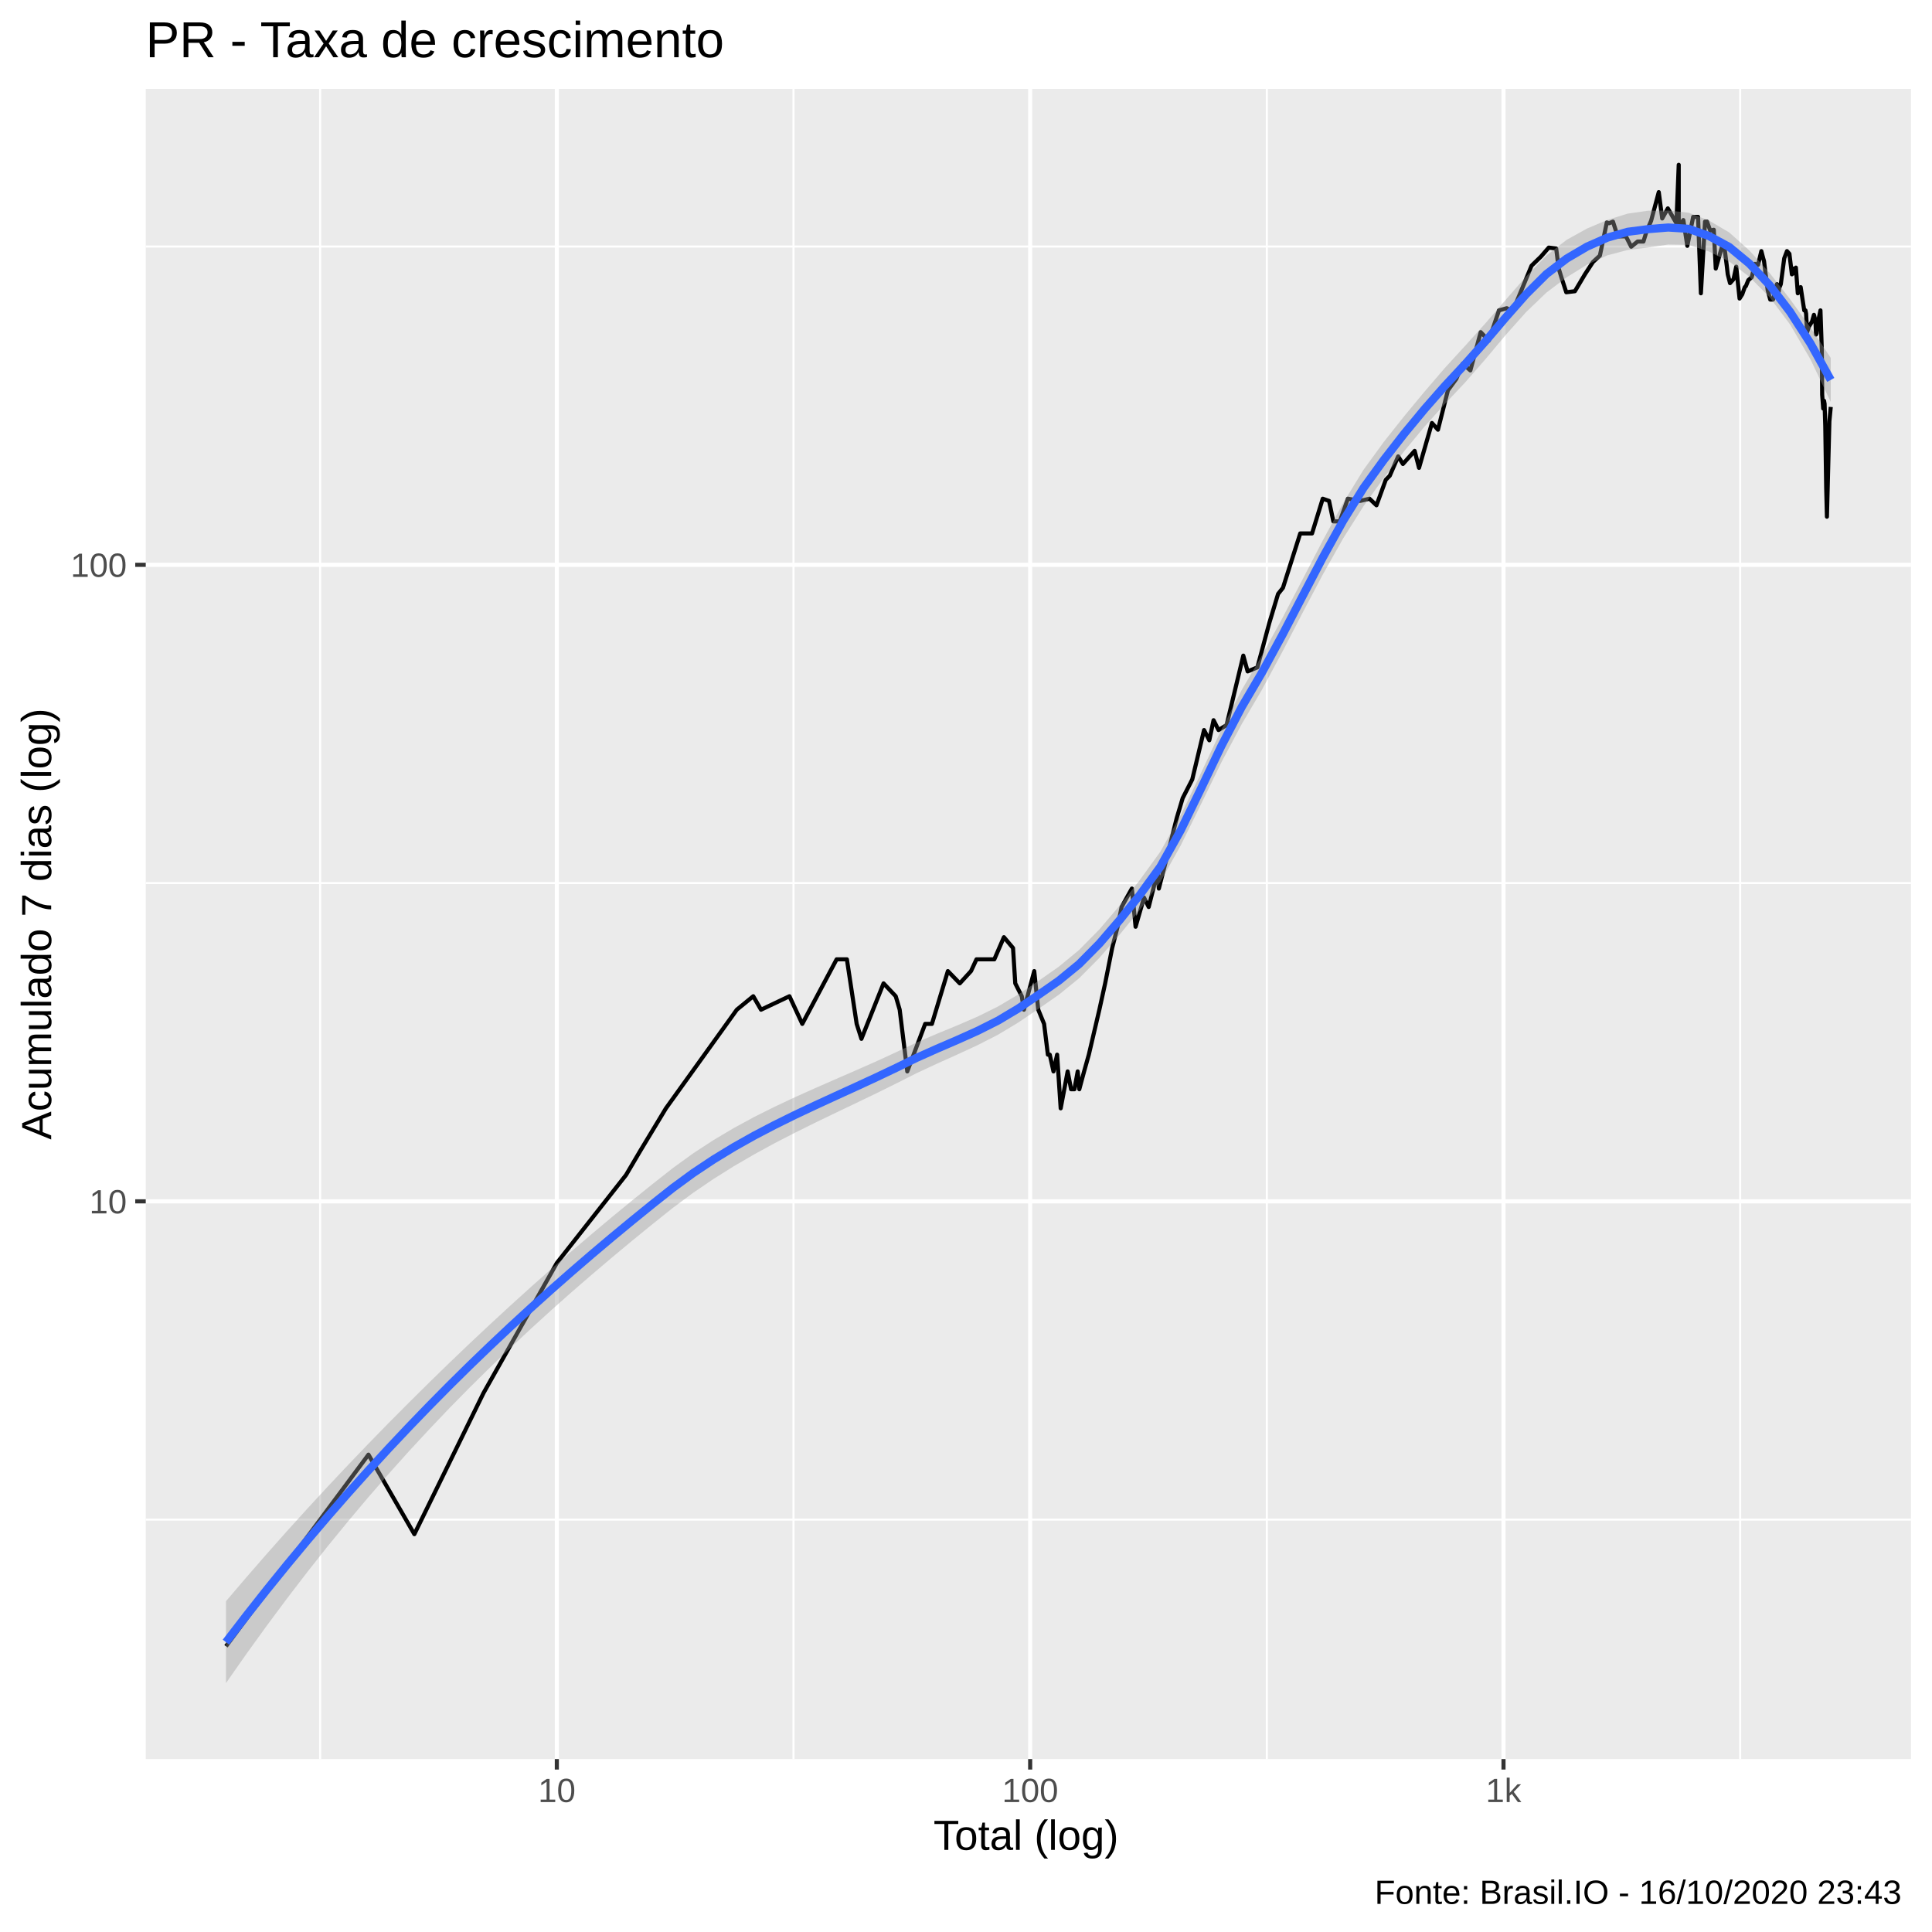
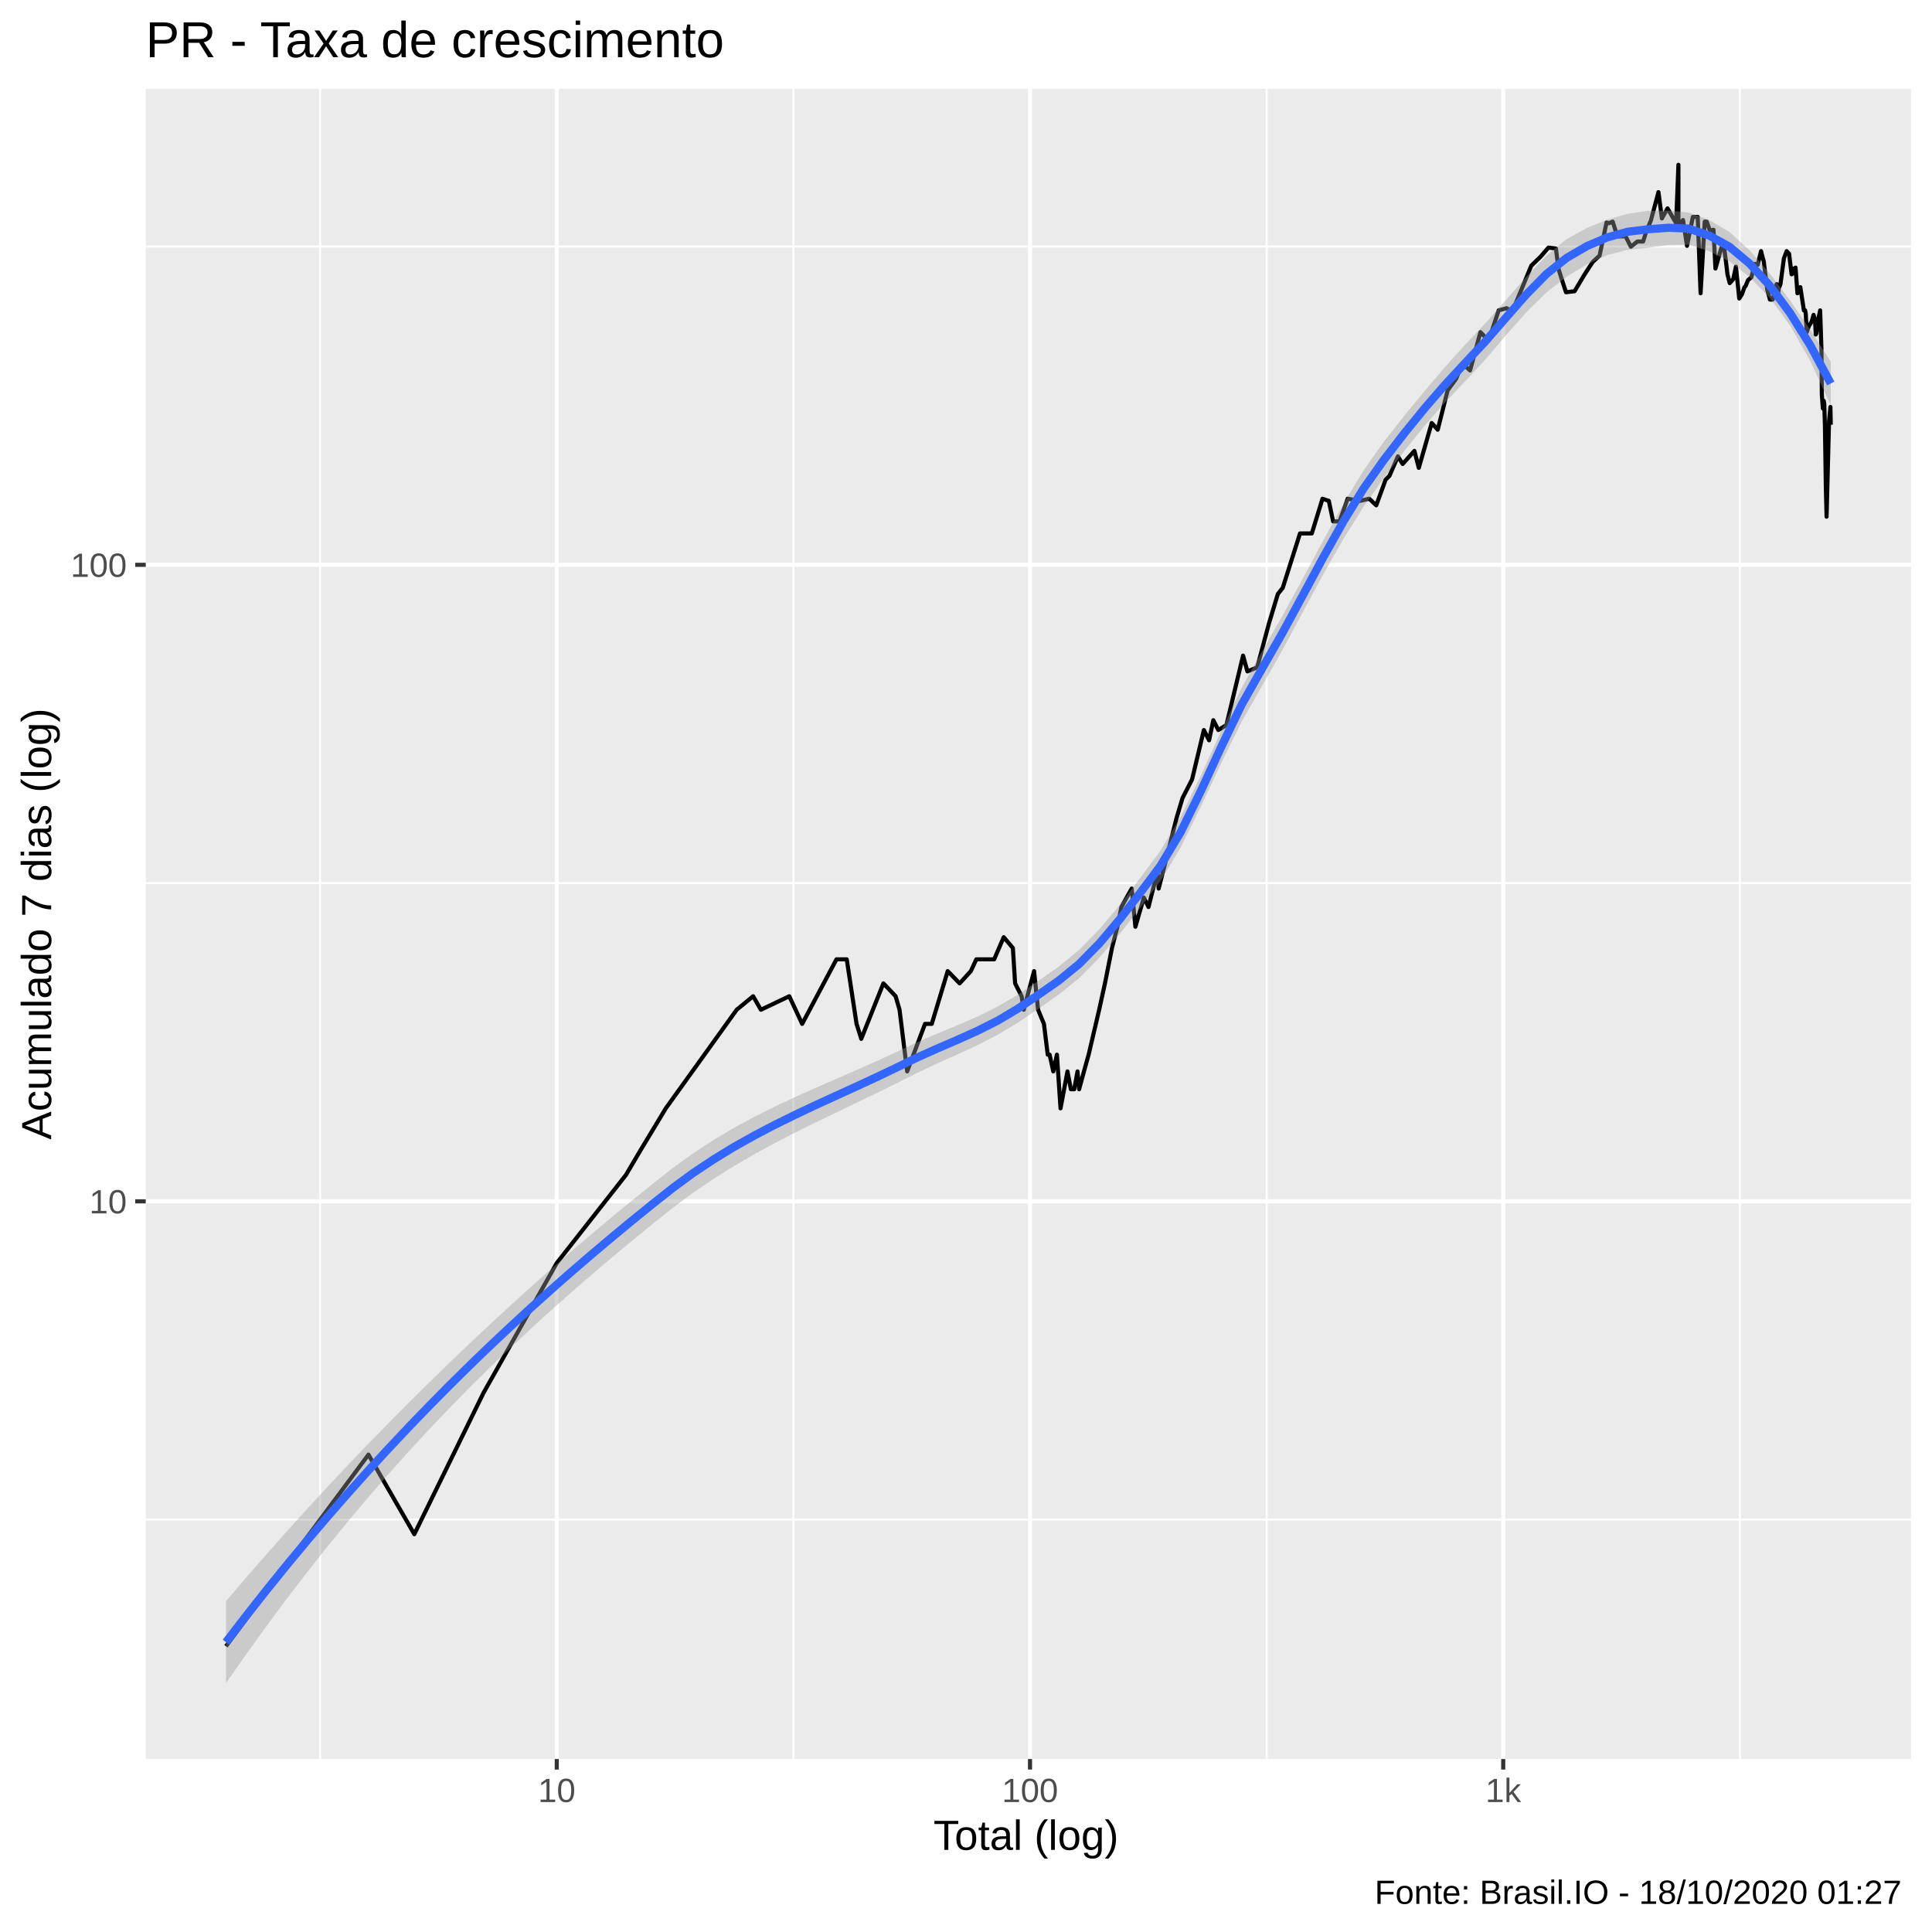
<svg xmlns="http://www.w3.org/2000/svg" viewBox="0 0 504.00 504.00">
  <defs>
    <style type="text/css">
    line, polyline, polygon, path, rect, circle {
      fill: none;
      stroke: #000000;
      stroke-linecap: round;
      stroke-linejoin: round;
      stroke-miterlimit: 10.00;
    }
  </style>
  </defs>
  <rect width="100%" height="100%" style="stroke: none; fill: #FFFFFF;" />
  <rect x="-0" y="0.00" width="504.00" height="504.00" style="stroke-width: 1.07; stroke: #FFFFFF; fill: #FFFFFF;" />
  <defs>
    <clipPath id="cpMzguMDJ8NDk4LjUyfDQ1OC44OHwyMy4xOQ==">
      <rect x="38.02" y="23.19" width="460.50" height="435.69" />
    </clipPath>
  </defs>
  <rect x="38.02" y="23.19" width="460.50" height="435.69" style="stroke-width: 1.07; stroke: none; fill: #EBEBEB;" clip-path="url(#cpMzguMDJ8NDk4LjUyfDQ1OC44OHwyMy4xOQ==)" />
  <polyline points="38.02,396.42 498.52,396.42 " style="stroke-width: 0.53; stroke: #FFFFFF; stroke-linecap: butt;" clip-path="url(#cpMzguMDJ8NDk4LjUyfDQ1OC44OHwyMy4xOQ==)" />
-   <polyline points="38.02,230.36 498.52,230.36 " style="stroke-width: 0.53; stroke: #FFFFFF; stroke-linecap: butt;" clip-path="url(#cpMzguMDJ8NDk4LjUyfDQ1OC44OHwyMy4xOQ==)" />
+   <polyline points="38.02,230.37 498.52,230.37 " style="stroke-width: 0.53; stroke: #FFFFFF; stroke-linecap: butt;" clip-path="url(#cpMzguMDJ8NDk4LjUyfDQ1OC44OHwyMy4xOQ==)" />
  <polyline points="38.02,64.31 498.52,64.31 " style="stroke-width: 0.53; stroke: #FFFFFF; stroke-linecap: butt;" clip-path="url(#cpMzguMDJ8NDk4LjUyfDQ1OC44OHwyMy4xOQ==)" />
  <polyline points="83.52,458.88 83.52,23.19 " style="stroke-width: 0.53; stroke: #FFFFFF; stroke-linecap: butt;" clip-path="url(#cpMzguMDJ8NDk4LjUyfDQ1OC44OHwyMy4xOQ==)" />
-   <polyline points="207.00,458.88 207.00,23.19 " style="stroke-width: 0.53; stroke: #FFFFFF; stroke-linecap: butt;" clip-path="url(#cpMzguMDJ8NDk4LjUyfDQ1OC44OHwyMy4xOQ==)" />
-   <polyline points="330.48,458.88 330.48,23.19 " style="stroke-width: 0.53; stroke: #FFFFFF; stroke-linecap: butt;" clip-path="url(#cpMzguMDJ8NDk4LjUyfDQ1OC44OHwyMy4xOQ==)" />
-   <polyline points="453.96,458.88 453.96,23.19 " style="stroke-width: 0.53; stroke: #FFFFFF; stroke-linecap: butt;" clip-path="url(#cpMzguMDJ8NDk4LjUyfDQ1OC44OHwyMy4xOQ==)" />
+   <polyline points="206.97,458.88 206.97,23.19 " style="stroke-width: 0.53; stroke: #FFFFFF; stroke-linecap: butt;" clip-path="url(#cpMzguMDJ8NDk4LjUyfDQ1OC44OHwyMy4xOQ==)" />
+   <polyline points="330.43,458.88 330.43,23.19 " style="stroke-width: 0.53; stroke: #FFFFFF; stroke-linecap: butt;" clip-path="url(#cpMzguMDJ8NDk4LjUyfDQ1OC44OHwyMy4xOQ==)" />
+   <polyline points="453.88,458.88 453.88,23.19 " style="stroke-width: 0.53; stroke: #FFFFFF; stroke-linecap: butt;" clip-path="url(#cpMzguMDJ8NDk4LjUyfDQ1OC44OHwyMy4xOQ==)" />
  <polyline points="38.02,313.39 498.52,313.39 " style="stroke-width: 1.07; stroke: #FFFFFF; stroke-linecap: butt;" clip-path="url(#cpMzguMDJ8NDk4LjUyfDQ1OC44OHwyMy4xOQ==)" />
  <polyline points="38.02,147.34 498.52,147.34 " style="stroke-width: 1.07; stroke: #FFFFFF; stroke-linecap: butt;" clip-path="url(#cpMzguMDJ8NDk4LjUyfDQ1OC44OHwyMy4xOQ==)" />
-   <polyline points="145.26,458.88 145.26,23.19 " style="stroke-width: 1.07; stroke: #FFFFFF; stroke-linecap: butt;" clip-path="url(#cpMzguMDJ8NDk4LjUyfDQ1OC44OHwyMy4xOQ==)" />
-   <polyline points="268.74,458.88 268.74,23.19 " style="stroke-width: 1.07; stroke: #FFFFFF; stroke-linecap: butt;" clip-path="url(#cpMzguMDJ8NDk4LjUyfDQ1OC44OHwyMy4xOQ==)" />
-   <polyline points="392.22,458.88 392.22,23.19 " style="stroke-width: 1.07; stroke: #FFFFFF; stroke-linecap: butt;" clip-path="url(#cpMzguMDJ8NDk4LjUyfDQ1OC44OHwyMy4xOQ==)" />
-   <polyline points="58.95,429.46 58.95,429.46 58.95,429.46 80.70,400.22 80.70,400.22 80.70,400.22 96.12,379.47 108.09,400.22 126.14,363.38 145.26,329.48 163.31,306.52 167.01,300.24 173.72,289.13 192.21,263.40 196.50,259.89 198.53,263.40 205.94,259.89 209.29,267.10 218.25,250.26 220.93,250.26 223.48,267.10 224.72,271.00 230.49,256.53 233.67,259.89 234.70,263.40 236.68,279.50 241.35,267.10 243.11,267.10 247.27,253.33 250.38,256.53 253.31,253.33 254.73,250.26 256.10,250.26 259.39,250.26 261.89,244.48 264.27,247.31 264.85,256.53 266.55,259.89 267.11,263.40 269.80,253.33 270.85,263.40 272.37,267.10 273.36,275.13 273.85,275.13 274.82,279.50 275.77,275.13 276.70,289.13 278.52,279.50 279.41,284.15 280.28,284.15 281.14,279.50 281.56,284.15 282.81,279.50 284.04,275.13 286.79,263.40 288.30,256.53 290.13,247.31 291.55,241.76 292.59,236.61 293.95,234.16 295.27,231.80 296.24,241.76 298.44,234.16 299.66,236.61 302.02,227.29 302.31,231.80 304.56,223.05 306.97,213.42 308.53,208.20 311.02,203.34 314.10,190.45 315.47,193.12 316.58,187.88 317.88,190.45 319.98,189.15 324.34,171.03 325.47,175.15 328.01,174.10 331.12,162.53 333.41,154.94 334.68,153.35 339.19,139.16 342.27,139.16 345.06,130.10 346.71,130.67 347.83,136.01 349.52,136.01 351.62,130.10 354.84,130.67 357.26,130.10 359.08,131.82 361.51,125.16 362.55,124.11 364.74,119.06 365.98,121.04 369.04,117.62 370.18,122.05 373.55,110.35 375.12,112.10 377.72,101.81 379.92,98.81 381.58,94.87 383.57,96.63 386.27,86.65 388.39,88.86 391.03,80.97 393.07,80.40 394.58,81.26 396.79,75.97 399.53,69.32 402.00,66.92 404.02,64.59 405.96,64.82 406.62,70.06 407.39,72.57 408.59,76.24 410.84,75.97 413.46,71.56 415.55,68.35 417.36,66.68 419.17,58.03 419.75,58.24 420.77,57.82 422.02,61.67 424.16,61.67 425.53,64.36 427.20,63.01 428.72,63.01 429.53,60.37 430.72,57.61 432.72,50.12 433.62,56.99 435.09,54.36 437.33,58.24 437.93,42.99 437.93,59.08 439.13,57.41 440.17,64.13 441.70,56.58 442.97,56.58 443.71,76.51 444.79,57.82 445.31,57.82 446.14,60.15 447.07,59.94 447.59,70.06 449.15,64.59 449.83,64.36 450.43,69.08 450.72,71.56 451.31,73.86 452.23,72.83 452.93,69.57 453.80,77.88 454.50,76.78 455.16,74.91 455.45,74.65 456.08,73.08 456.97,72.32 457.83,68.83 458.62,69.08 459.48,65.51 459.97,67.39 460.18,68.11 460.57,71.30 461.14,75.71 461.80,78.15 462.53,78.15 463.54,74.12 463.83,77.33 464.14,75.17 464.56,74.12 465.45,67.39 466.17,65.51 466.80,66.21 467.45,71.56 467.80,70.06 468.02,71.30 468.49,69.81 468.99,76.51 469.74,74.91 470.19,77.88 470.67,80.97 470.99,80.97 471.16,81.84 471.41,86.65 471.94,85.11 472.70,83.90 473.20,82.13 473.59,83.60 473.75,87.27 473.93,86.96 474.28,83.90 474.90,80.97 475.25,91.13 475.35,102.97 475.62,106.57 475.84,104.55 475.98,105.35 476.16,111.22 476.40,127.32 476.59,134.79 477.23,109.92 477.59,106.16 " style="stroke-width: 1.07; stroke-linecap: butt;" clip-path="url(#cpMzguMDJ8NDk4LjUyfDQ1OC44OHwyMy4xOQ==)" />
-   <polygon points="58.95,417.71 64.25,411.50 69.55,405.41 74.85,399.44 80.15,393.59 85.45,387.85 90.75,382.22 96.05,376.69 101.35,371.25 106.65,365.92 111.95,360.67 117.24,355.52 122.54,350.45 127.84,345.48 133.14,340.59 138.44,335.79 143.74,331.09 149.04,326.47 154.34,321.94 159.64,317.49 164.94,313.14 170.24,308.87 175.54,304.70 180.83,300.87 186.13,297.41 191.43,294.27 196.73,291.39 202.03,288.74 207.33,286.25 212.63,283.87 217.93,281.55 223.23,279.24 228.53,276.90 233.83,274.46 239.13,271.95 244.43,269.67 249.72,267.49 255.02,265.20 260.32,262.58 265.62,259.44 270.92,255.88 276.22,252.17 281.52,247.80 286.82,242.42 292.12,236.20 297.42,229.47 302.72,222.15 308.02,212.62 313.31,201.64 318.61,190.35 323.91,180.02 329.21,170.98 334.51,161.29 339.81,151.13 345.11,140.92 350.41,131.19 355.71,122.54 361.01,115.26 366.31,108.57 371.61,102.17 376.90,96.01 382.20,90.22 387.50,84.34 392.80,78.20 398.10,72.13 403.40,66.68 408.70,62.56 414.00,59.62 419.30,57.38 424.60,55.73 429.90,54.97 435.20,54.92 440.49,55.49 445.79,57.51 451.09,60.63 456.39,65.37 461.69,71.27 466.99,78.07 472.29,85.43 477.59,93.36 477.59,104.86 472.29,93.73 466.99,84.66 461.69,77.60 456.39,72.24 451.09,68.21 445.79,65.61 440.49,63.88 435.20,63.79 429.90,64.58 424.60,65.22 419.30,66.61 414.00,69.05 408.70,72.34 403.40,76.34 398.10,81.43 392.80,87.38 387.50,93.71 382.20,99.78 376.90,105.40 371.61,111.29 366.31,117.71 361.01,124.65 355.71,132.03 350.41,140.42 345.11,149.82 339.81,159.85 334.51,170.07 329.21,179.92 323.91,188.93 318.61,198.90 313.31,209.78 308.02,220.54 302.72,230.02 297.42,237.25 292.12,243.77 286.82,249.85 281.52,255.18 276.22,259.49 270.92,263.17 265.62,266.76 260.32,269.94 255.02,272.65 249.72,275.10 244.43,277.48 239.13,279.95 233.83,282.63 228.53,285.25 223.23,287.80 217.93,290.33 212.63,292.89 207.33,295.52 202.03,298.25 196.73,301.15 191.43,304.23 186.13,307.56 180.83,311.16 175.54,315.09 170.24,319.32 164.94,323.64 159.64,328.05 154.34,332.55 149.04,337.14 143.74,341.85 138.44,346.68 133.14,351.63 127.84,356.72 122.54,361.95 117.24,367.34 111.95,372.90 106.65,378.62 101.35,384.53 96.05,390.63 90.75,396.93 85.45,403.42 80.15,410.12 74.85,417.03 69.55,424.16 64.25,431.50 58.95,439.07 " style="stroke-width: 0.00; stroke: none; fill: #999999; fill-opacity: 0.40;" clip-path="url(#cpMzguMDJ8NDk4LjUyfDQ1OC44OHwyMy4xOQ==)" />
-   <polyline points="58.95,417.71 64.25,411.50 69.55,405.41 74.85,399.44 80.15,393.59 85.45,387.85 90.75,382.22 96.05,376.69 101.35,371.25 106.65,365.92 111.95,360.67 117.24,355.52 122.54,350.45 127.84,345.48 133.14,340.59 138.44,335.79 143.74,331.09 149.04,326.47 154.34,321.94 159.64,317.49 164.94,313.14 170.24,308.87 175.54,304.70 180.83,300.87 186.13,297.41 191.43,294.27 196.73,291.39 202.03,288.74 207.33,286.25 212.63,283.87 217.93,281.55 223.23,279.24 228.53,276.90 233.83,274.46 239.13,271.95 244.43,269.67 249.72,267.49 255.02,265.20 260.32,262.58 265.62,259.44 270.92,255.88 276.22,252.17 281.52,247.80 286.82,242.42 292.12,236.20 297.42,229.47 302.72,222.15 308.02,212.62 313.31,201.64 318.61,190.35 323.91,180.02 329.21,170.98 334.51,161.29 339.81,151.13 345.11,140.92 350.41,131.19 355.71,122.54 361.01,115.26 366.31,108.57 371.61,102.17 376.90,96.01 382.20,90.22 387.50,84.34 392.80,78.20 398.10,72.13 403.40,66.68 408.70,62.56 414.00,59.62 419.30,57.38 424.60,55.73 429.90,54.97 435.20,54.92 440.49,55.49 445.79,57.51 451.09,60.63 456.39,65.37 461.69,71.27 466.99,78.07 472.29,85.43 477.59,93.36 " style="stroke-width: 2.13; stroke: none;" clip-path="url(#cpMzguMDJ8NDk4LjUyfDQ1OC44OHwyMy4xOQ==)" />
-   <polyline points="477.59,104.86 472.29,93.73 466.99,84.66 461.69,77.60 456.39,72.24 451.09,68.21 445.79,65.61 440.49,63.88 435.20,63.79 429.90,64.58 424.60,65.22 419.30,66.61 414.00,69.05 408.70,72.34 403.40,76.34 398.10,81.43 392.80,87.38 387.50,93.71 382.20,99.78 376.90,105.40 371.61,111.29 366.31,117.71 361.01,124.65 355.71,132.03 350.41,140.42 345.11,149.82 339.81,159.85 334.51,170.07 329.21,179.92 323.91,188.93 318.61,198.90 313.31,209.78 308.02,220.54 302.72,230.02 297.42,237.25 292.12,243.77 286.82,249.85 281.52,255.18 276.22,259.49 270.92,263.17 265.62,266.76 260.32,269.94 255.02,272.65 249.72,275.10 244.43,277.48 239.13,279.95 233.83,282.63 228.53,285.25 223.23,287.80 217.93,290.33 212.63,292.89 207.33,295.52 202.03,298.25 196.73,301.15 191.43,304.23 186.13,307.56 180.83,311.16 175.54,315.09 170.24,319.32 164.94,323.64 159.64,328.05 154.34,332.55 149.04,337.14 143.74,341.85 138.44,346.68 133.14,351.63 127.84,356.72 122.54,361.95 117.24,367.34 111.95,372.90 106.65,378.62 101.35,384.53 96.05,390.63 90.75,396.93 85.45,403.42 80.15,410.12 74.85,417.03 69.55,424.16 64.25,431.50 58.95,439.07 " style="stroke-width: 2.13; stroke: none;" clip-path="url(#cpMzguMDJ8NDk4LjUyfDQ1OC44OHwyMy4xOQ==)" />
-   <polyline points="58.95,428.39 64.25,421.50 69.55,414.78 74.85,408.24 80.15,401.86 85.45,395.64 90.75,389.57 96.05,383.66 101.35,377.89 106.65,372.27 111.95,366.78 117.24,361.43 122.54,356.20 127.84,351.10 133.14,346.11 138.44,341.24 143.74,336.47 149.04,331.81 154.34,327.24 159.64,322.77 164.94,318.39 170.24,314.09 175.54,309.89 180.83,306.01 186.13,302.48 191.43,299.25 196.73,296.27 202.03,293.50 207.33,290.88 212.63,288.38 217.93,285.94 223.23,283.52 228.53,281.07 233.83,278.55 239.13,275.95 244.43,273.58 249.72,271.30 255.02,268.92 260.32,266.26 265.62,263.10 270.92,259.52 276.22,255.83 281.52,251.49 286.82,246.14 292.12,239.98 297.42,233.36 302.72,226.08 308.02,216.58 313.31,205.71 318.61,194.62 323.91,184.47 329.21,175.45 334.51,165.68 339.81,155.49 345.11,145.37 350.41,135.81 355.71,127.28 361.01,119.96 366.31,113.14 371.61,106.73 376.90,100.70 382.20,95.00 387.50,89.03 392.80,82.79 398.10,76.78 403.40,71.51 408.70,67.45 414.00,64.34 419.30,62.00 424.60,60.47 429.90,59.78 435.20,59.35 440.49,59.69 445.79,61.56 451.09,64.42 456.39,68.80 461.69,74.44 466.99,81.37 472.29,89.58 477.59,99.11 " style="stroke-width: 2.13; stroke: #3366FF; stroke-linecap: butt;" clip-path="url(#cpMzguMDJ8NDk4LjUyfDQ1OC44OHwyMy4xOQ==)" />
+   <polyline points="145.24,458.88 145.24,23.19 " style="stroke-width: 1.07; stroke: #FFFFFF; stroke-linecap: butt;" clip-path="url(#cpMzguMDJ8NDk4LjUyfDQ1OC44OHwyMy4xOQ==)" />
+   <polyline points="268.70,458.88 268.70,23.19 " style="stroke-width: 1.07; stroke: #FFFFFF; stroke-linecap: butt;" clip-path="url(#cpMzguMDJ8NDk4LjUyfDQ1OC44OHwyMy4xOQ==)" />
+   <polyline points="392.15,458.88 392.15,23.19 " style="stroke-width: 1.07; stroke: #FFFFFF; stroke-linecap: butt;" clip-path="url(#cpMzguMDJ8NDk4LjUyfDQ1OC44OHwyMy4xOQ==)" />
+   <polyline points="58.95,429.46 58.95,429.46 58.95,429.46 80.69,400.22 80.69,400.22 80.69,400.22 96.12,379.47 108.08,400.22 126.12,363.38 145.24,329.49 163.28,306.52 166.98,300.25 173.69,289.13 192.18,263.41 196.47,259.89 198.50,263.41 205.90,259.89 209.26,267.10 218.21,250.26 220.89,250.26 223.45,267.10 224.68,271.00 230.45,256.53 233.64,259.89 234.66,263.41 236.65,279.50 241.31,267.10 243.07,267.10 247.23,253.33 250.34,256.53 253.27,253.33 254.69,250.26 256.06,250.26 259.35,250.26 261.84,244.48 264.23,247.31 264.81,256.53 266.51,259.89 267.07,263.41 269.76,253.33 270.80,263.41 272.33,267.10 273.32,275.13 273.81,275.13 274.77,279.50 275.72,275.13 276.66,289.13 278.47,279.50 279.36,284.15 280.23,284.15 281.09,279.50 281.51,284.15 282.77,279.50 283.99,275.13 286.74,263.41 288.25,256.53 290.08,247.31 291.50,241.76 292.54,236.61 293.90,234.16 295.22,231.80 296.19,241.76 298.39,234.16 299.61,236.61 301.97,227.29 302.26,231.80 304.50,223.05 306.92,213.42 308.48,208.20 310.97,203.34 314.05,190.45 315.41,193.12 316.52,187.88 317.83,190.45 319.93,189.15 324.28,171.03 325.41,175.15 327.96,174.10 331.06,162.53 333.36,154.94 334.63,153.35 339.13,139.16 342.21,139.16 345.00,130.10 346.65,130.67 347.77,136.01 349.46,136.01 351.56,130.10 354.77,130.67 357.19,130.10 359.02,131.82 361.45,125.16 362.48,124.11 364.67,119.06 365.91,121.04 368.97,117.62 370.12,122.05 373.49,110.35 375.06,112.10 377.65,101.81 379.85,98.81 381.51,94.87 383.50,96.63 386.20,86.65 388.32,88.86 390.96,80.97 393.00,80.40 394.51,81.26 396.72,75.97 399.46,69.32 401.93,66.92 403.94,64.59 405.89,64.82 406.55,70.06 407.32,72.57 408.52,76.24 410.76,75.97 413.39,71.56 415.48,68.35 417.28,66.68 419.10,58.03 419.68,58.24 420.70,57.82 421.94,61.67 424.08,61.67 425.45,64.36 427.13,63.01 428.64,63.01 429.45,60.37 430.64,57.61 432.64,50.12 433.54,56.99 435.01,54.36 437.25,58.24 437.85,42.99 437.85,59.08 439.05,57.41 440.09,64.13 441.62,56.58 442.88,56.58 443.63,76.51 444.71,57.82 445.23,57.82 446.06,60.15 446.99,59.94 447.51,70.06 449.07,64.59 449.75,64.36 450.35,69.08 450.64,71.56 451.23,73.86 452.15,72.83 452.85,69.57 453.72,77.88 454.41,76.78 455.08,74.91 455.36,74.65 456.00,73.08 456.89,72.32 457.75,68.83 458.53,69.08 459.40,65.51 459.88,67.39 460.10,68.11 460.49,71.30 461.05,75.71 461.72,78.15 462.44,78.15 463.46,74.12 463.74,77.33 464.05,75.17 464.47,74.12 465.37,67.39 466.09,65.51 466.72,66.21 467.37,71.56 467.71,70.06 467.93,71.30 468.40,69.81 468.90,76.51 469.65,74.91 470.11,77.88 470.58,80.97 470.90,80.97 471.07,81.84 471.32,86.65 471.86,85.11 472.61,83.90 473.11,82.13 473.50,83.60 473.67,87.27 473.84,86.96 474.19,83.90 474.82,80.97 475.16,91.13 475.26,102.97 475.53,106.57 475.75,104.55 475.90,105.35 476.07,111.22 476.31,127.32 476.50,134.79 477.14,109.92 477.50,106.16 477.59,110.79 " style="stroke-width: 1.07; stroke-linecap: butt;" clip-path="url(#cpMzguMDJ8NDk4LjUyfDQ1OC44OHwyMy4xOQ==)" />
+   <polygon points="58.95,417.72 64.25,411.50 69.55,405.41 74.85,399.44 80.15,393.59 85.45,387.85 90.75,382.22 96.05,376.68 101.35,371.25 106.65,365.91 111.95,360.66 117.24,355.51 122.54,350.44 127.84,345.47 133.14,340.58 138.44,335.78 143.74,331.07 149.04,326.45 154.34,321.92 159.64,317.48 164.94,313.12 170.24,308.85 175.54,304.68 180.83,300.85 186.13,297.39 191.43,294.25 196.73,291.38 202.03,288.72 207.33,286.23 212.63,283.85 217.93,281.54 223.23,279.23 228.53,276.88 233.83,274.45 239.13,271.94 244.43,269.66 249.72,267.48 255.02,265.18 260.32,262.55 265.62,259.42 270.92,255.84 276.22,252.13 281.52,247.78 286.82,242.38 292.12,236.03 297.42,229.08 302.72,221.92 308.02,213.06 313.31,202.23 318.61,190.59 323.91,179.40 329.21,169.95 334.51,160.72 339.81,151.02 345.11,141.14 350.41,131.53 355.71,122.72 361.01,115.22 366.31,108.46 371.61,102.03 376.90,95.81 382.20,89.95 387.50,84.31 392.80,78.31 398.10,72.27 403.40,66.70 408.70,62.37 414.00,59.44 419.30,57.31 424.60,55.75 429.90,55.00 435.20,54.94 440.49,55.42 445.79,57.33 451.09,60.48 456.39,65.27 461.69,71.35 466.99,78.41 472.29,86.07 477.59,94.35 477.59,105.73 472.29,94.24 466.99,84.93 461.69,77.71 456.39,72.23 451.09,68.16 445.79,65.50 440.49,63.84 435.20,63.91 429.90,64.63 424.60,65.17 419.30,66.53 414.00,68.95 408.70,72.18 403.40,76.30 398.10,81.54 392.80,87.55 387.50,93.77 382.20,99.47 376.90,105.07 371.61,111.10 366.31,117.69 361.01,124.72 355.71,132.19 350.41,140.67 345.11,149.98 339.81,159.78 334.51,169.63 329.21,178.97 323.91,188.24 318.61,199.00 313.31,210.31 308.02,221.02 302.72,229.85 297.42,236.84 292.12,243.56 286.82,249.79 281.52,255.16 276.22,259.45 270.92,263.13 265.62,266.73 260.32,269.91 255.02,272.63 249.72,275.08 244.43,277.46 239.13,279.94 233.83,282.61 228.53,285.23 223.23,287.78 217.93,290.32 212.63,292.87 207.33,295.50 202.03,298.24 196.73,301.13 191.43,304.22 186.13,307.54 180.83,311.14 175.54,315.07 170.24,319.30 164.94,323.62 159.64,328.03 154.34,332.53 149.04,337.13 143.74,341.84 138.44,346.66 133.14,351.61 127.84,356.70 122.54,361.94 117.24,367.33 111.95,372.88 106.65,378.61 101.35,384.52 96.05,390.62 90.75,396.92 85.45,403.41 80.15,410.11 74.85,417.02 69.55,424.15 64.25,431.50 58.95,439.07 " style="stroke-width: 0.00; stroke: none; fill: #999999; fill-opacity: 0.40;" clip-path="url(#cpMzguMDJ8NDk4LjUyfDQ1OC44OHwyMy4xOQ==)" />
+   <polyline points="58.95,417.72 64.25,411.50 69.55,405.41 74.85,399.44 80.15,393.59 85.45,387.85 90.75,382.22 96.05,376.68 101.35,371.25 106.65,365.91 111.95,360.66 117.24,355.51 122.54,350.44 127.84,345.47 133.14,340.58 138.44,335.78 143.74,331.07 149.04,326.45 154.34,321.92 159.64,317.48 164.94,313.12 170.24,308.85 175.54,304.68 180.83,300.85 186.13,297.39 191.43,294.25 196.73,291.38 202.03,288.72 207.33,286.23 212.63,283.85 217.93,281.54 223.23,279.23 228.53,276.88 233.83,274.45 239.13,271.94 244.43,269.66 249.72,267.48 255.02,265.18 260.32,262.55 265.62,259.42 270.92,255.84 276.22,252.13 281.52,247.78 286.82,242.38 292.12,236.03 297.42,229.08 302.72,221.92 308.02,213.06 313.31,202.23 318.61,190.59 323.91,179.40 329.21,169.95 334.51,160.72 339.81,151.02 345.11,141.14 350.41,131.53 355.71,122.72 361.01,115.22 366.31,108.46 371.61,102.03 376.90,95.81 382.20,89.95 387.50,84.31 392.80,78.31 398.10,72.27 403.40,66.70 408.70,62.37 414.00,59.44 419.30,57.31 424.60,55.75 429.90,55.00 435.20,54.94 440.49,55.42 445.79,57.33 451.09,60.48 456.39,65.27 461.69,71.35 466.99,78.41 472.29,86.07 477.59,94.35 " style="stroke-width: 2.13; stroke: none;" clip-path="url(#cpMzguMDJ8NDk4LjUyfDQ1OC44OHwyMy4xOQ==)" />
+   <polyline points="477.59,105.73 472.29,94.24 466.99,84.93 461.69,77.71 456.39,72.23 451.09,68.16 445.79,65.50 440.49,63.84 435.20,63.91 429.90,64.63 424.60,65.17 419.30,66.53 414.00,68.95 408.70,72.18 403.40,76.30 398.10,81.54 392.80,87.55 387.50,93.77 382.20,99.47 376.90,105.07 371.61,111.10 366.31,117.69 361.01,124.72 355.71,132.19 350.41,140.67 345.11,149.98 339.81,159.78 334.51,169.63 329.21,178.97 323.91,188.24 318.61,199.00 313.31,210.31 308.02,221.02 302.72,229.85 297.42,236.84 292.12,243.56 286.82,249.79 281.52,255.16 276.22,259.45 270.92,263.13 265.62,266.73 260.32,269.91 255.02,272.63 249.72,275.08 244.43,277.46 239.13,279.94 233.83,282.61 228.53,285.23 223.23,287.78 217.93,290.32 212.63,292.87 207.33,295.50 202.03,298.24 196.73,301.13 191.43,304.22 186.13,307.54 180.83,311.14 175.54,315.07 170.24,319.30 164.94,323.62 159.64,328.03 154.34,332.53 149.04,337.13 143.74,341.84 138.44,346.66 133.14,351.61 127.84,356.70 122.54,361.94 117.24,367.33 111.95,372.88 106.65,378.61 101.35,384.52 96.05,390.62 90.75,396.92 85.45,403.41 80.15,410.11 74.85,417.02 69.55,424.15 64.25,431.50 58.95,439.07 " style="stroke-width: 2.13; stroke: none;" clip-path="url(#cpMzguMDJ8NDk4LjUyfDQ1OC44OHwyMy4xOQ==)" />
+   <polyline points="58.95,428.39 64.25,421.50 69.55,414.78 74.85,408.23 80.15,401.85 85.45,395.63 90.75,389.57 96.05,383.65 101.35,377.89 106.65,372.26 111.95,366.77 117.24,361.42 122.54,356.19 127.84,351.08 133.14,346.10 138.44,341.22 143.74,336.45 149.04,331.79 154.34,327.23 159.64,322.76 164.94,318.37 170.24,314.08 175.54,309.88 180.83,306.00 186.13,302.47 191.43,299.23 196.73,296.26 202.03,293.48 207.33,290.87 212.63,288.36 217.93,285.93 223.23,283.51 228.53,281.06 233.83,278.53 239.13,275.94 244.43,273.56 249.72,271.28 255.02,268.90 260.32,266.23 265.62,263.07 270.92,259.49 276.22,255.79 281.52,251.47 286.82,246.08 292.12,239.80 297.42,232.96 302.72,225.89 308.02,217.04 313.31,206.27 318.61,194.79 323.91,183.82 329.21,174.46 334.51,165.18 339.81,155.40 345.11,145.56 350.41,136.10 355.71,127.46 361.01,119.97 366.31,113.07 371.61,106.56 376.90,100.44 382.20,94.71 387.50,89.04 392.80,82.93 398.10,76.90 403.40,71.50 408.70,67.27 414.00,64.19 419.30,61.92 424.60,60.46 429.90,59.81 435.20,59.42 440.49,59.63 445.79,61.41 451.09,64.32 456.39,68.75 461.69,74.53 466.99,81.67 472.29,90.16 477.59,100.04 " style="stroke-width: 2.13; stroke: #3366FF; stroke-linecap: butt;" clip-path="url(#cpMzguMDJ8NDk4LjUyfDQ1OC44OHwyMy4xOQ==)" />
  <defs>
    <clipPath id="cpMC4wMHw1MDQuMDB8NTA0LjAwfDAuMDA=">
      <rect x="0.00" y="0.00" width="504.00" height="504.00" />
    </clipPath>
  </defs>
  <g clip-path="url(#cpMC4wMHw1MDQuMDB8NTA0LjAwfDAuMDA=)">
    <text x="23.30" y="316.54" style="font-size: 8.80px; fill: #4D4D4D; font-family: Arial;" textLength="9.79px" lengthAdjust="spacingAndGlyphs">10</text>
  </g>
  <g clip-path="url(#cpMC4wMHw1MDQuMDB8NTA0LjAwfDAuMDA=)">
    <text x="18.41" y="150.49" style="font-size: 8.80px; fill: #4D4D4D; font-family: Arial;" textLength="14.68px" lengthAdjust="spacingAndGlyphs">100</text>
  </g>
  <polyline points="35.28,313.39 38.02,313.39 " style="stroke-width: 1.07; stroke: #333333; stroke-linecap: butt;" clip-path="url(#cpMC4wMHw1MDQuMDB8NTA0LjAwfDAuMDA=)" />
  <polyline points="35.28,147.34 38.02,147.34 " style="stroke-width: 1.07; stroke: #333333; stroke-linecap: butt;" clip-path="url(#cpMC4wMHw1MDQuMDB8NTA0LjAwfDAuMDA=)" />
-   <polyline points="145.26,461.62 145.26,458.88 " style="stroke-width: 1.07; stroke: #333333; stroke-linecap: butt;" clip-path="url(#cpMC4wMHw1MDQuMDB8NTA0LjAwfDAuMDA=)" />
-   <polyline points="268.74,461.62 268.74,458.88 " style="stroke-width: 1.07; stroke: #333333; stroke-linecap: butt;" clip-path="url(#cpMC4wMHw1MDQuMDB8NTA0LjAwfDAuMDA=)" />
-   <polyline points="392.22,461.62 392.22,458.88 " style="stroke-width: 1.07; stroke: #333333; stroke-linecap: butt;" clip-path="url(#cpMC4wMHw1MDQuMDB8NTA0LjAwfDAuMDA=)" />
+   <polyline points="145.24,461.62 145.24,458.88 " style="stroke-width: 1.07; stroke: #333333; stroke-linecap: butt;" clip-path="url(#cpMC4wMHw1MDQuMDB8NTA0LjAwfDAuMDA=)" />
+   <polyline points="268.70,461.62 268.70,458.88 " style="stroke-width: 1.07; stroke: #333333; stroke-linecap: butt;" clip-path="url(#cpMC4wMHw1MDQuMDB8NTA0LjAwfDAuMDA=)" />
+   <polyline points="392.15,461.62 392.15,458.88 " style="stroke-width: 1.07; stroke: #333333; stroke-linecap: butt;" clip-path="url(#cpMC4wMHw1MDQuMDB8NTA0LjAwfDAuMDA=)" />
  <g clip-path="url(#cpMC4wMHw1MDQuMDB8NTA0LjAwfDAuMDA=)">
-     <text x="140.37" y="470.11" style="font-size: 8.80px; fill: #4D4D4D; font-family: Arial;" textLength="9.79px" lengthAdjust="spacingAndGlyphs">10</text>
+     <text x="140.35" y="470.11" style="font-size: 8.80px; fill: #4D4D4D; font-family: Arial;" textLength="9.79px" lengthAdjust="spacingAndGlyphs">10</text>
  </g>
  <g clip-path="url(#cpMC4wMHw1MDQuMDB8NTA0LjAwfDAuMDA=)">
-     <text x="261.40" y="470.11" style="font-size: 8.80px; fill: #4D4D4D; font-family: Arial;" textLength="14.68px" lengthAdjust="spacingAndGlyphs">100</text>
+     <text x="261.36" y="470.11" style="font-size: 8.80px; fill: #4D4D4D; font-family: Arial;" textLength="14.68px" lengthAdjust="spacingAndGlyphs">100</text>
  </g>
  <g clip-path="url(#cpMC4wMHw1MDQuMDB8NTA0LjAwfDAuMDA=)">
-     <text x="387.57" y="470.11" style="font-size: 8.80px; fill: #4D4D4D; font-family: Arial;" textLength="9.29px" lengthAdjust="spacingAndGlyphs">1k</text>
+     <text x="387.51" y="470.11" style="font-size: 8.80px; fill: #4D4D4D; font-family: Arial;" textLength="9.29px" lengthAdjust="spacingAndGlyphs">1k</text>
  </g>
  <g clip-path="url(#cpMC4wMHw1MDQuMDB8NTA0LjAwfDAuMDA=)">
    <text x="243.51" y="482.57" style="font-size: 11.00px; font-family: Arial;" textLength="49.52px" lengthAdjust="spacingAndGlyphs">Total (log)</text>
  </g>
  <g clip-path="url(#cpMC4wMHw1MDQuMDB8NTA0LjAwfDAuMDA=)">
    <text transform="translate(13.35,297.28) rotate(-90)" style="font-size: 11.00px; font-family: Arial;" textLength="112.50px" lengthAdjust="spacingAndGlyphs">Acumulado 7 dias (log)</text>
  </g>
  <g clip-path="url(#cpMC4wMHw1MDQuMDB8NTA0LjAwfDAuMDA=)">
    <text x="38.02" y="14.93" style="font-size: 13.20px; font-family: Arial;" textLength="152.59px" lengthAdjust="spacingAndGlyphs">PR - Taxa de crescimento</text>
  </g>
  <g clip-path="url(#cpMC4wMHw1MDQuMDB8NTA0LjAwfDAuMDA=)">
-     <text x="358.61" y="496.67" style="font-size: 8.80px; font-family: Arial;" textLength="139.91px" lengthAdjust="spacingAndGlyphs">Fonte: Brasil.IO -  16/10/2020 23:43</text>
+     <text x="358.61" y="496.67" style="font-size: 8.80px; font-family: Arial;" textLength="139.91px" lengthAdjust="spacingAndGlyphs">Fonte: Brasil.IO -  18/10/2020 01:27</text>
  </g>
</svg>
